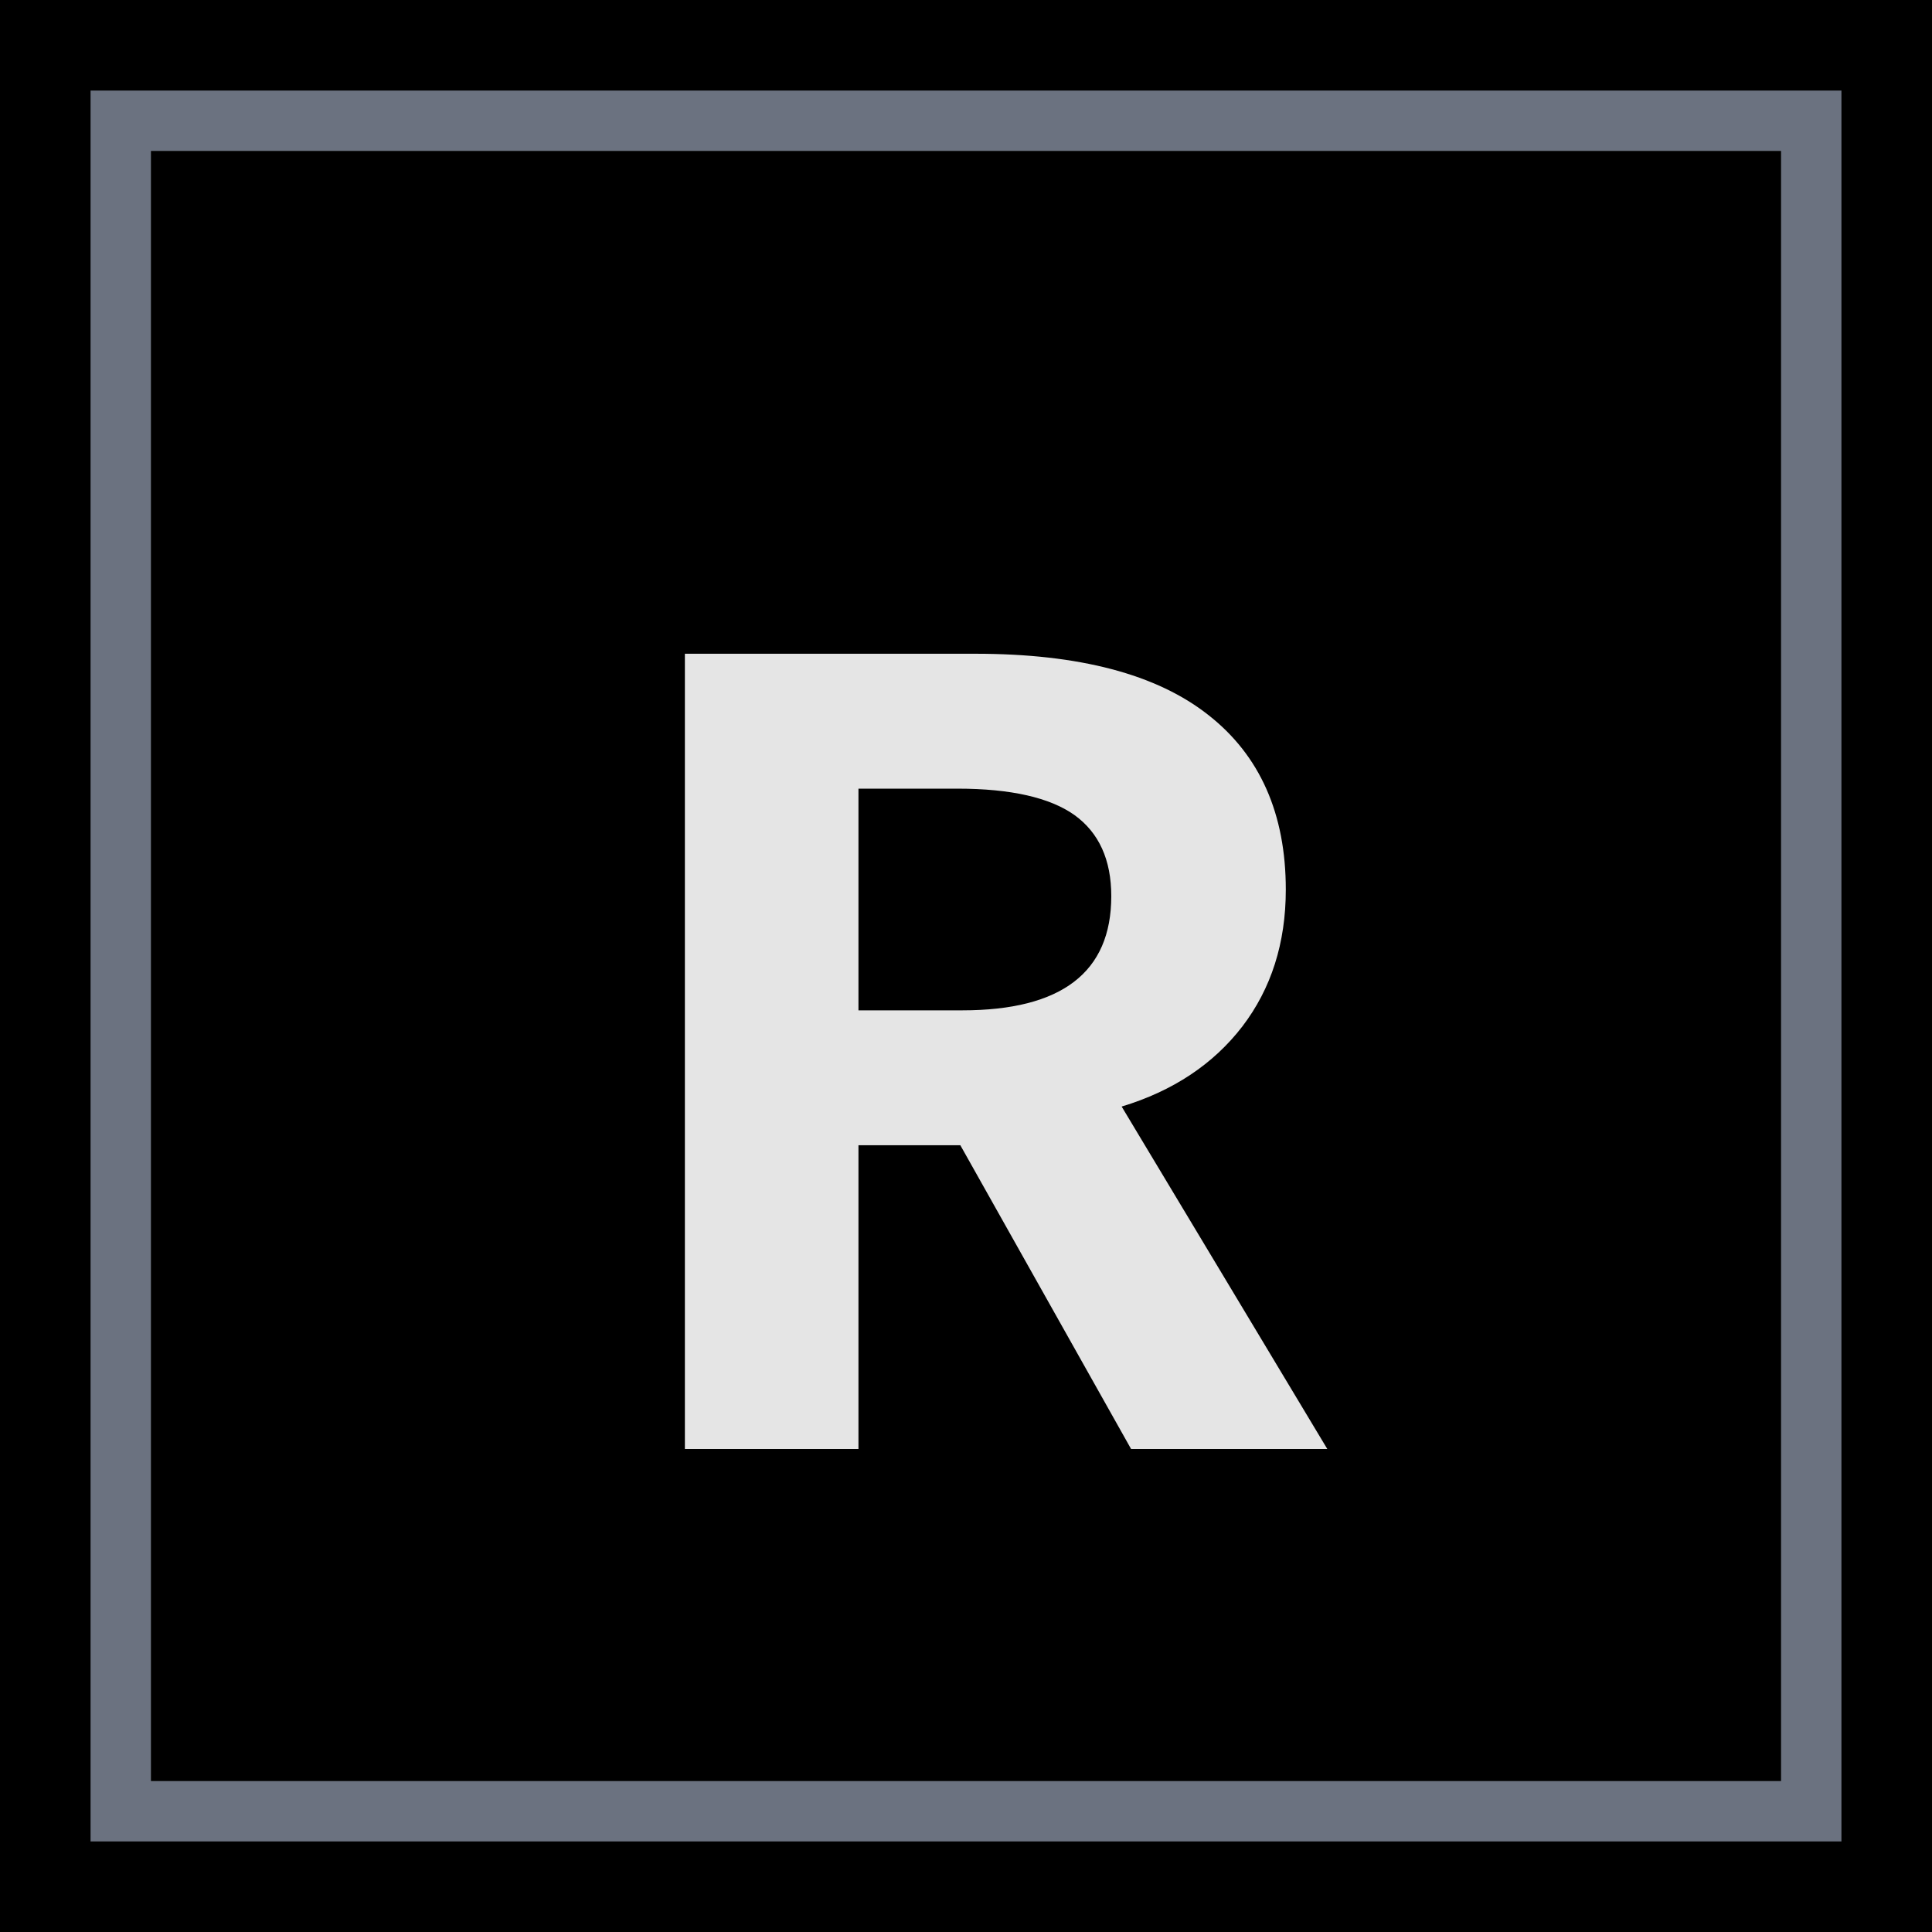
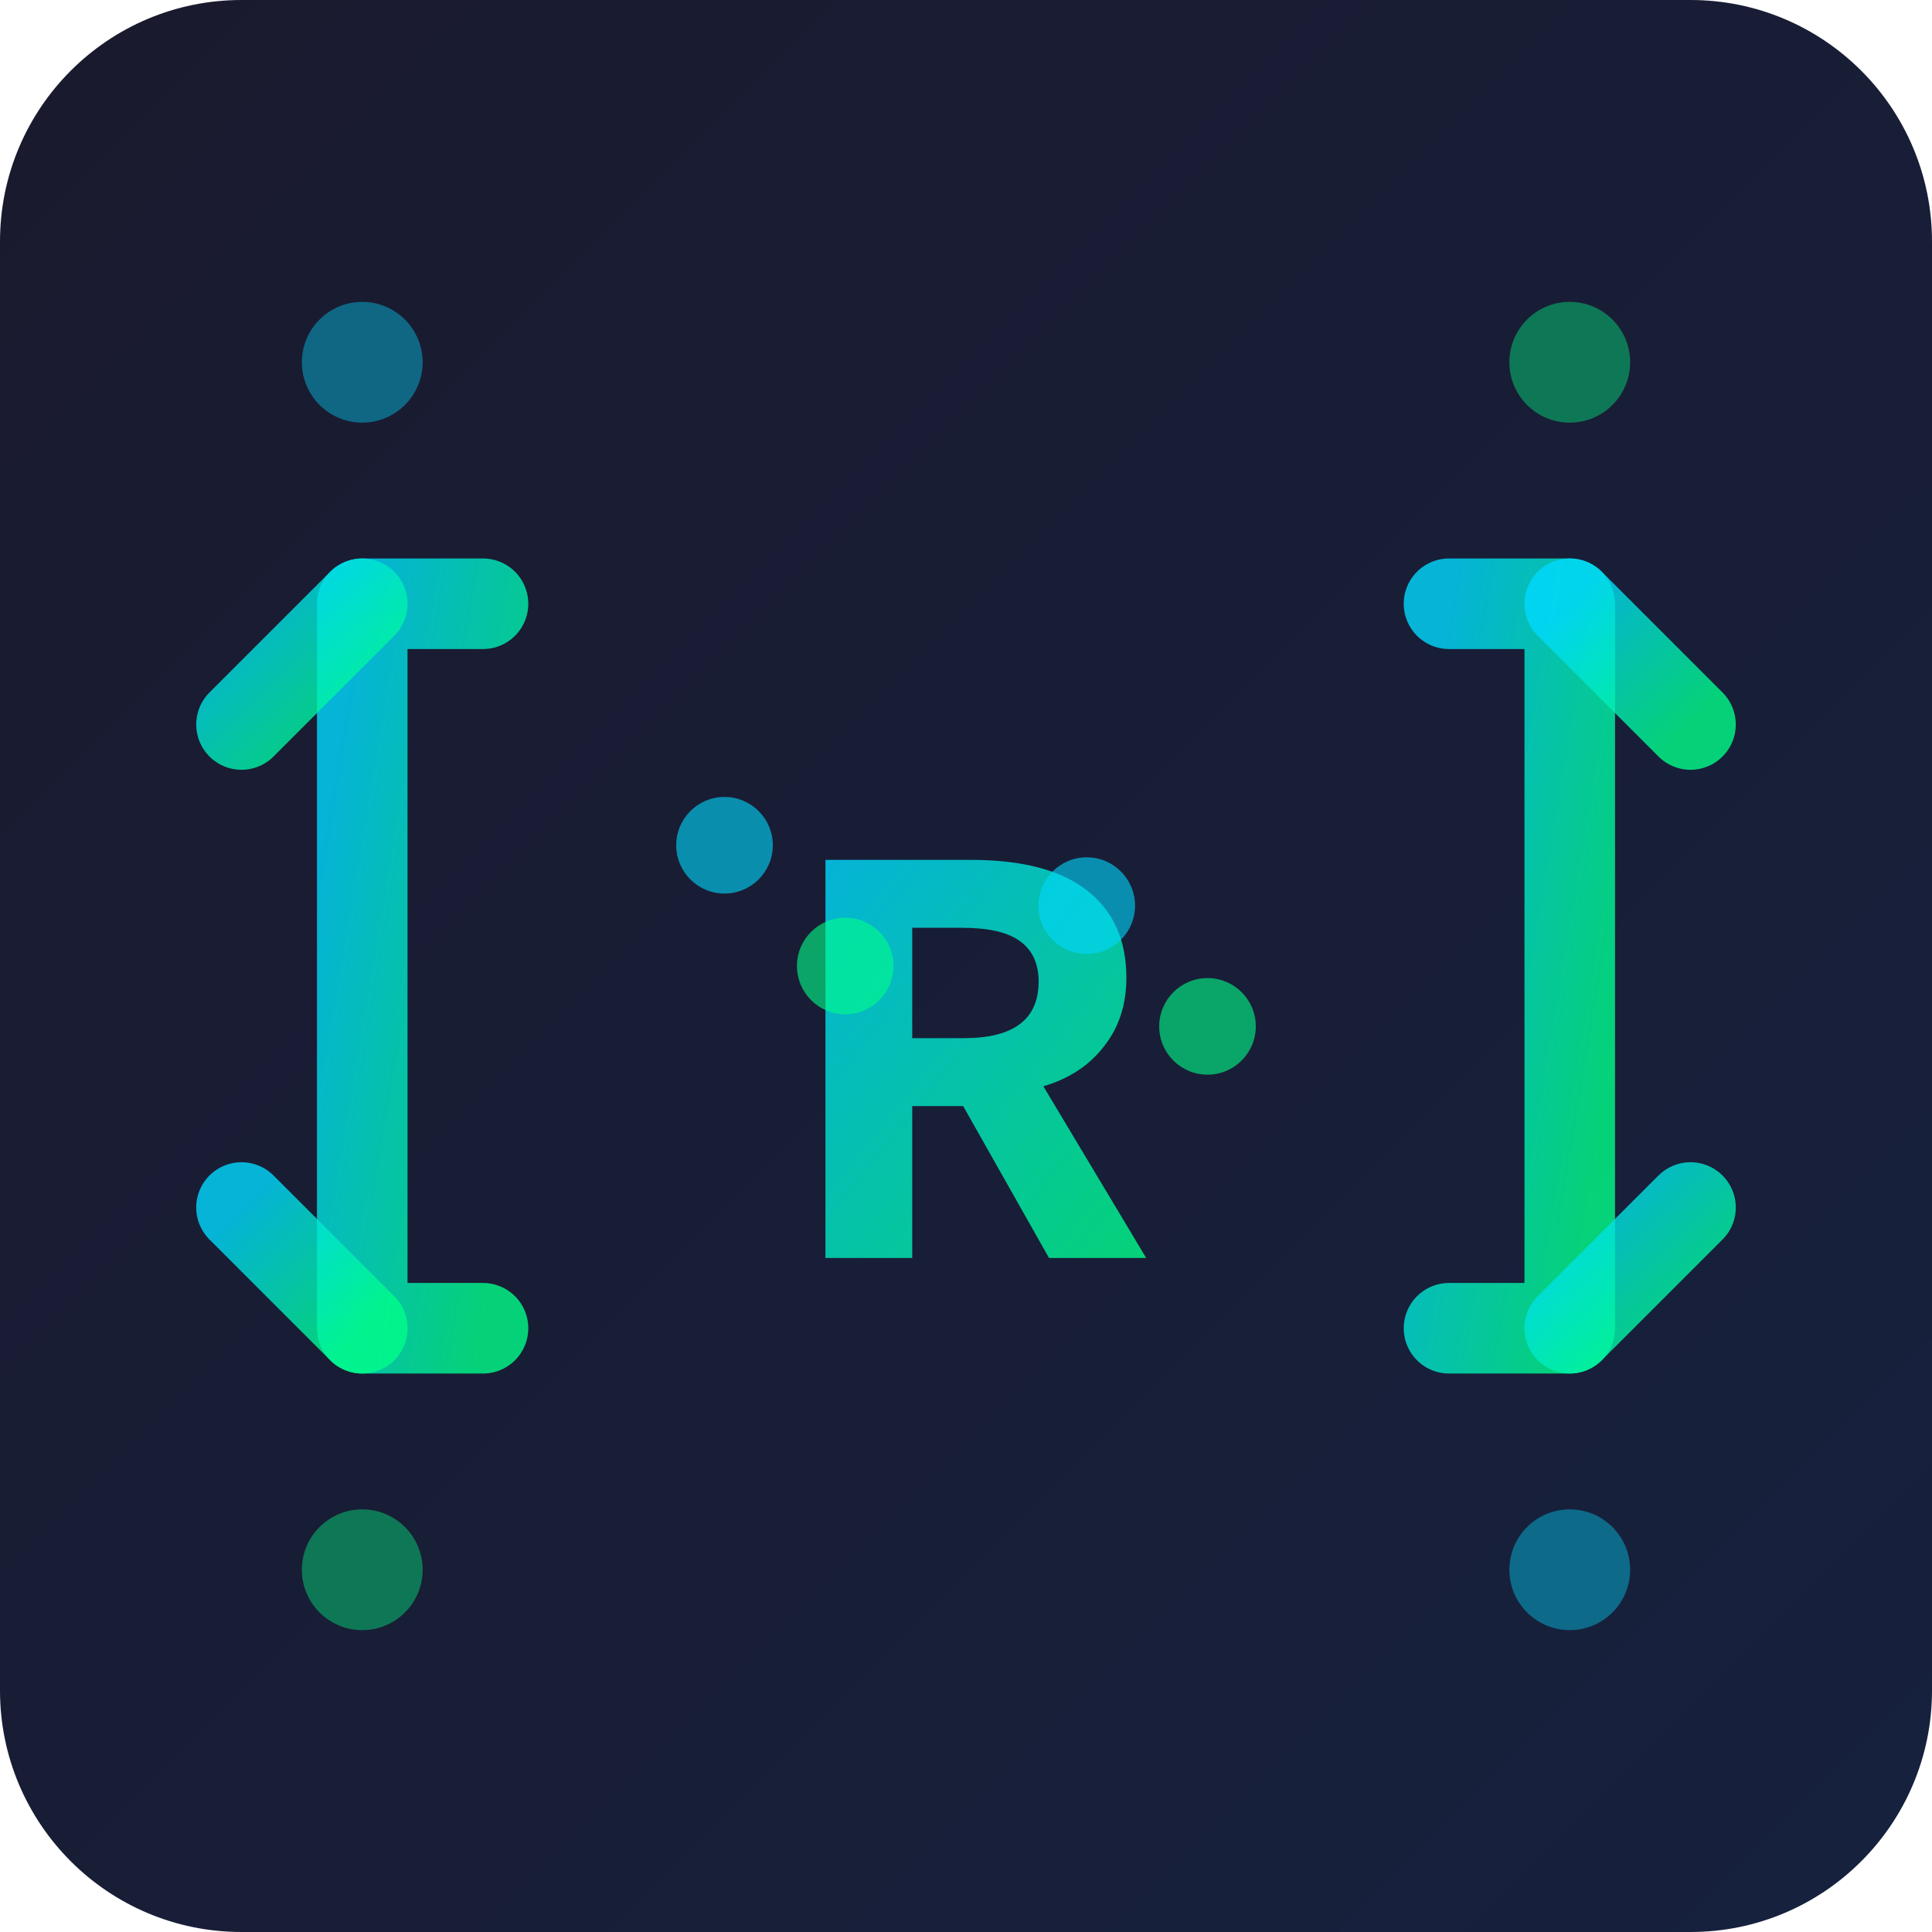
<svg xmlns="http://www.w3.org/2000/svg" viewBox="0 0 32 32">
-   <rect width="32" height="32" fill="#000000" />
-   <text x="16" y="24" font-family="'Courier New', monospace" font-size="20" font-weight="bold" fill="#e5e5e5" text-anchor="middle">R</text>
-   <rect x="2" y="2" width="28" height="28" fill="none" stroke="#6b7280" stroke-width="1" />
+   <defs>
+     <linearGradient id="bgGradient" x1="0%" y1="0%" x2="100%" y2="100%">
+       <stop offset="0%" style="stop-color:#1a1a2e;stop-opacity:1" />
+       <stop offset="100%" style="stop-color:#16213e;stop-opacity:1" />
+     </linearGradient>
+     <linearGradient id="glowGradient" x1="0%" y1="0%" x2="100%" y2="100%">
+       <stop offset="0%" style="stop-color:#00d9ff;stop-opacity:0.8" />
+       <stop offset="100%" style="stop-color:#00ff88;stop-opacity:0.8" />
+     </linearGradient>
+   </defs>
+   <rect width="32" height="32" rx="4" fill="url(#bgGradient)" />
+   <g transform="translate(16, 16)">
+     <path d="M -8 -6 L -10 -6 L -10 6 L -8 6" fill="none" stroke="url(#glowGradient)" stroke-width="1.5" stroke-linecap="round" stroke-linejoin="round" />
+     <path d="M -10 -6 L -12 -4" fill="none" stroke="url(#glowGradient)" stroke-width="1.5" stroke-linecap="round" />
+     <path d="M -10 6 L -12 4" fill="none" stroke="url(#glowGradient)" stroke-width="1.5" stroke-linecap="round" />
+     <path d="M 8 -6 L 10 -6 L 10 6 L 8 6" fill="none" stroke="url(#glowGradient)" stroke-width="1.5" stroke-linecap="round" stroke-linejoin="round" />
+     <path d="M 10 -6 L 12 -4" fill="none" stroke="url(#glowGradient)" stroke-width="1.5" stroke-linecap="round" />
+     <path d="M 10 6 L 12 4" fill="none" stroke="url(#glowGradient)" stroke-width="1.5" stroke-linecap="round" />
+     <text x="0" y="2" font-family="'Courier New', 'Monaco', 'Consolas', monospace" font-size="10" font-weight="bold" fill="url(#glowGradient)" text-anchor="middle" dominant-baseline="middle">R</text>
+     <circle cx="-4" cy="-2" r="0.8" fill="#00d9ff" opacity="0.6" />
+     <circle cx="-2" cy="0" r="0.8" fill="#00ff88" opacity="0.6" />
+     <circle cx="2" cy="-1" r="0.8" fill="#00d9ff" opacity="0.6" />
+     <circle cx="4" cy="1" r="0.8" fill="#00ff88" opacity="0.6" />
+   </g>
+   <circle cx="6" cy="6" r="1" fill="#00d9ff" opacity="0.4" />
+   <circle cx="26" cy="6" r="1" fill="#00ff88" opacity="0.4" />
+   <circle cx="6" cy="26" r="1" fill="#00ff88" opacity="0.4" />
+   <circle cx="26" cy="26" r="1" fill="#00d9ff" opacity="0.4" />
</svg>
